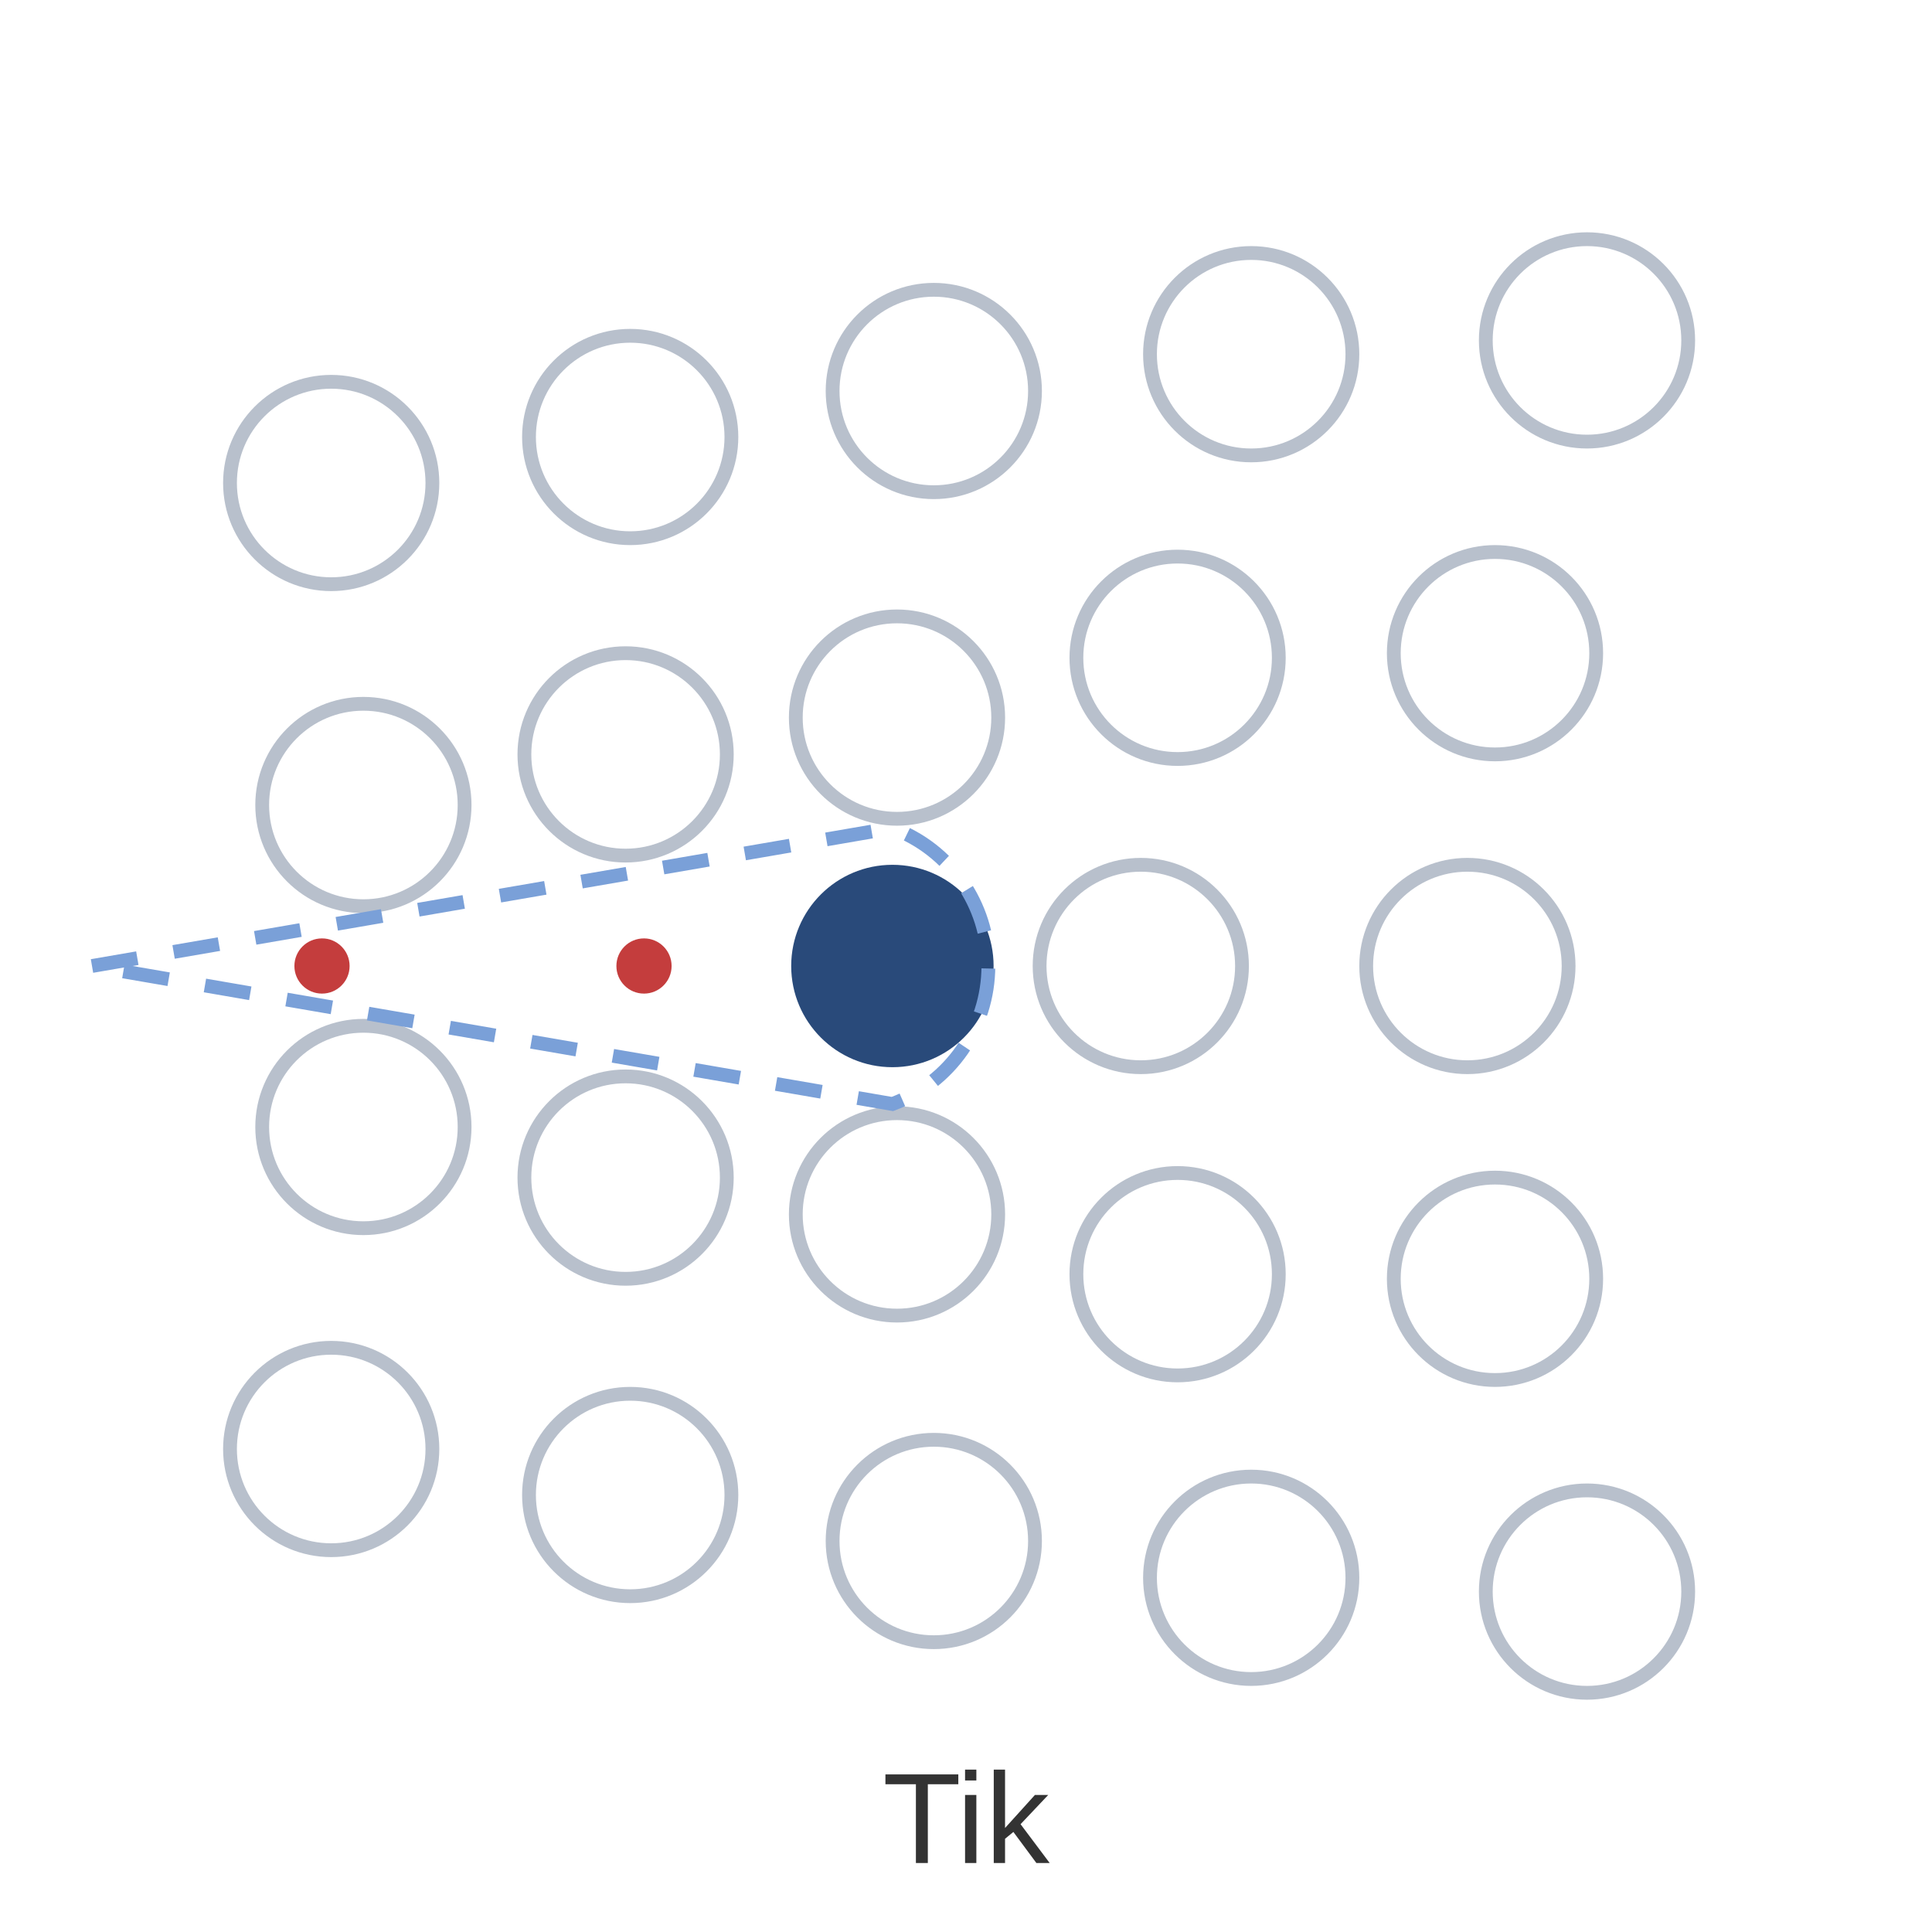
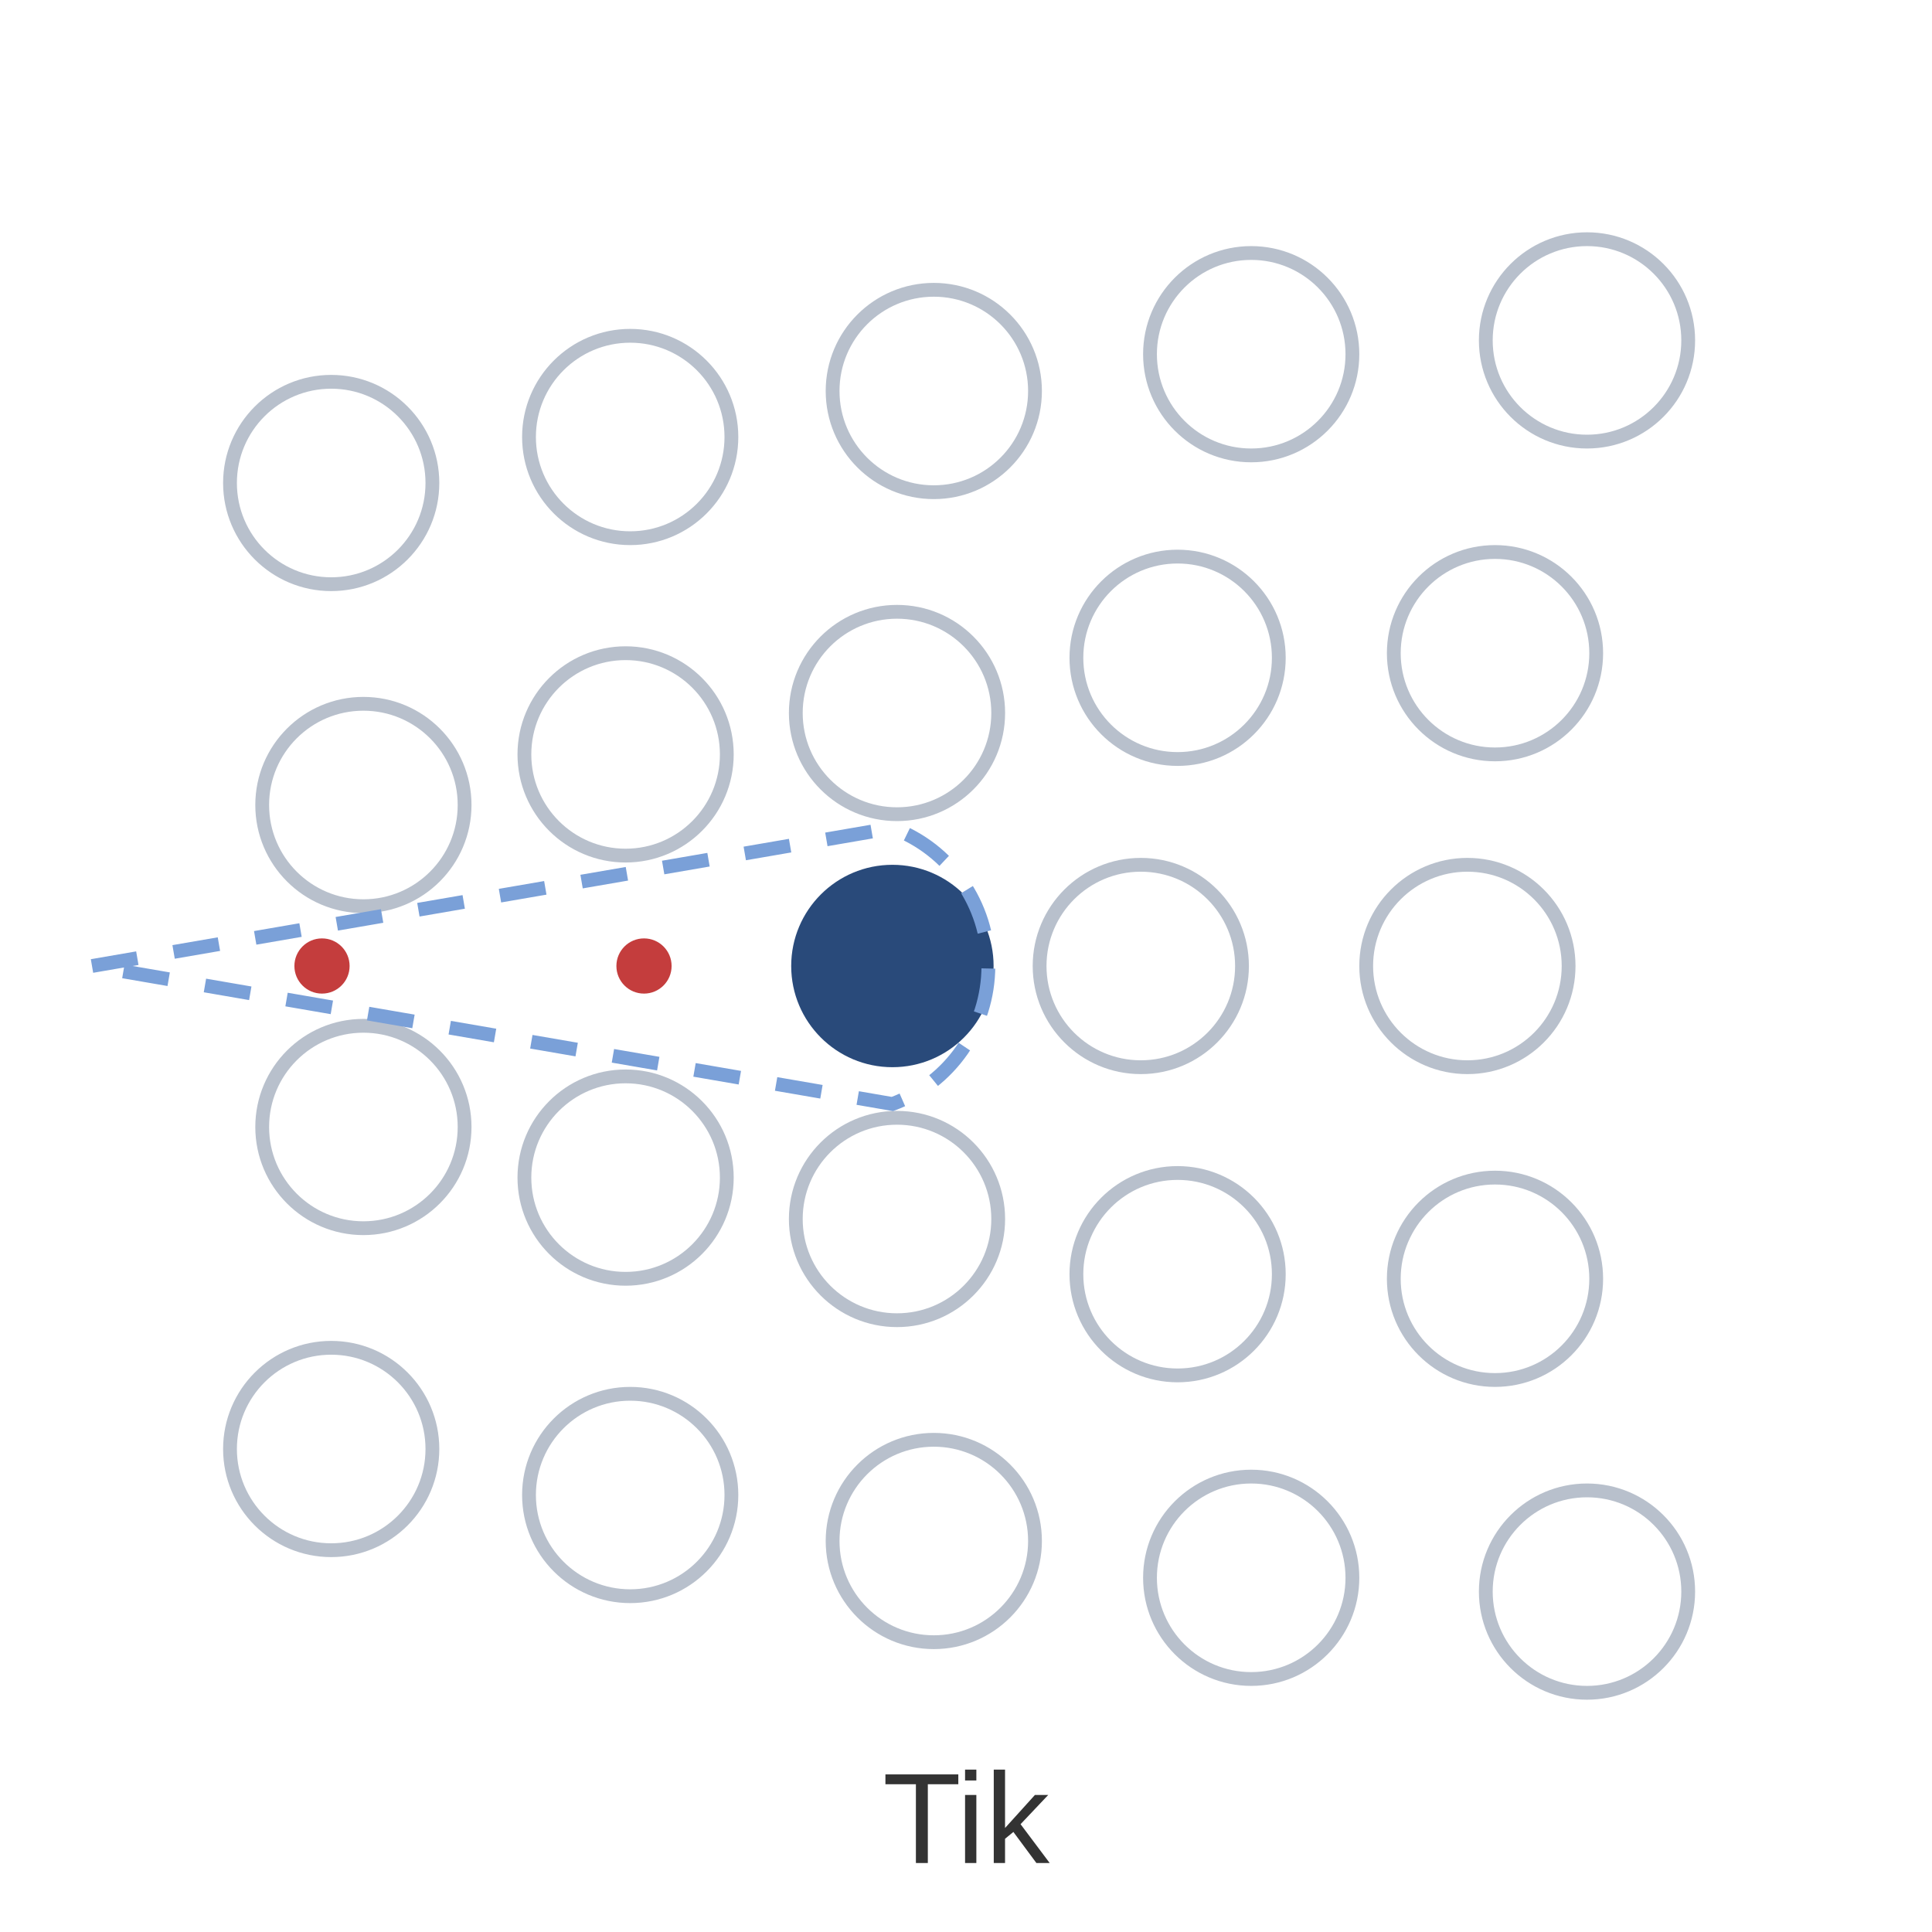
<svg xmlns="http://www.w3.org/2000/svg" width="420" height="420" viewBox="0 0 420 420">
  <rect width="100%" height="100%" fill="white" />
  <g fill="none" stroke="#b8c0cc" stroke-width="3">
    <circle cx="72" cy="105" r="22" />
    <circle cx="137" cy="95" r="22" />
    <circle cx="203" cy="85" r="22" />
    <circle cx="272" cy="77" r="22" />
    <circle cx="345" cy="74" r="22" />
    <circle cx="79" cy="175" r="22" />
    <circle cx="136" cy="164" r="22" />
-     <circle cx="195" cy="156" r="22" />
+     <circle cx="195" cy="155" r="22" />
    <circle cx="256" cy="143" r="22" />
    <circle cx="325" cy="142" r="22" />
    <circle cx="248" cy="210" r="22" />
    <circle cx="319" cy="210" r="22" />
    <circle cx="79" cy="245" r="22" />
    <circle cx="136" cy="256" r="22" />
-     <circle cx="195" cy="264" r="22" />
+     <circle cx="195" cy="265" r="22" />
    <circle cx="256" cy="277" r="22" />
    <circle cx="325" cy="278" r="22" />
    <circle cx="72" cy="315" r="22" />
    <circle cx="137" cy="325" r="22" />
    <circle cx="203" cy="335" r="22" />
    <circle cx="272" cy="343" r="22" />
    <circle cx="345" cy="346" r="22" />
  </g>
  <circle cx="194" cy="210" r="22" fill="#294a7a" />
  <circle cx="140" cy="210" r="6" fill="#c43d3d" />
  <circle cx="70" cy="210" r="6" fill="#c43d3d" />
  <path d="   M 20 210   L 194 180   A 32 32 0 0 1 194 240   Z" fill="none" stroke="#7aa0d8" stroke-width="3" stroke-dasharray="10 8" />
  <text x="210" y="405" text-anchor="middle" font-family="Arial, sans-serif" font-size="28" fill="#333">
    Tik
  </text>
</svg>
